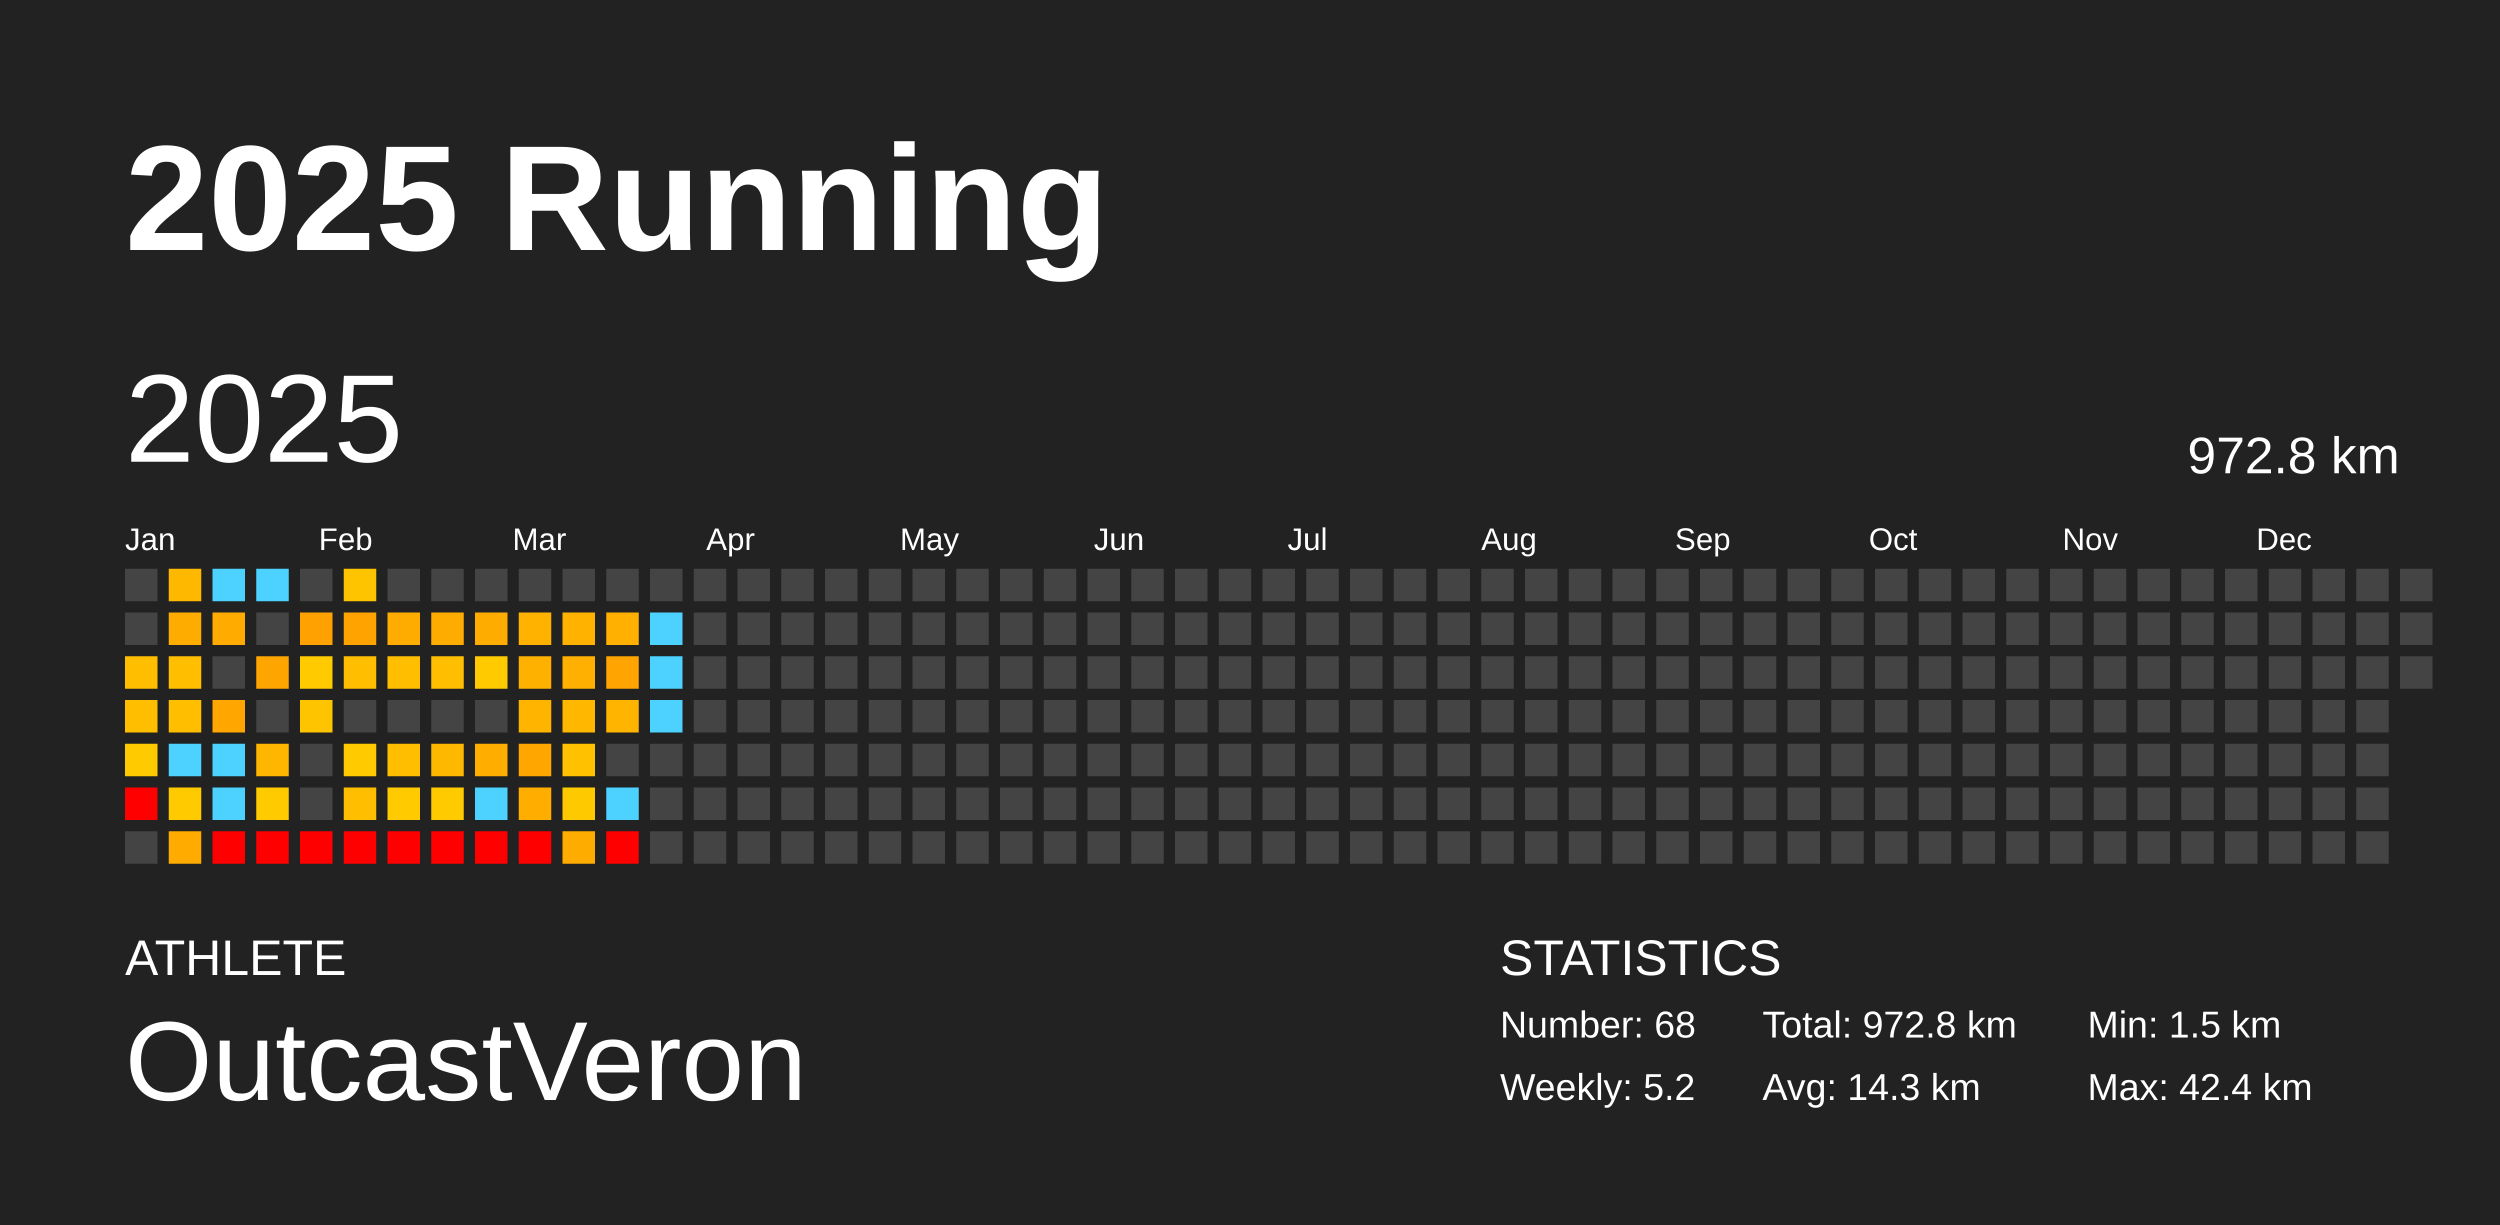
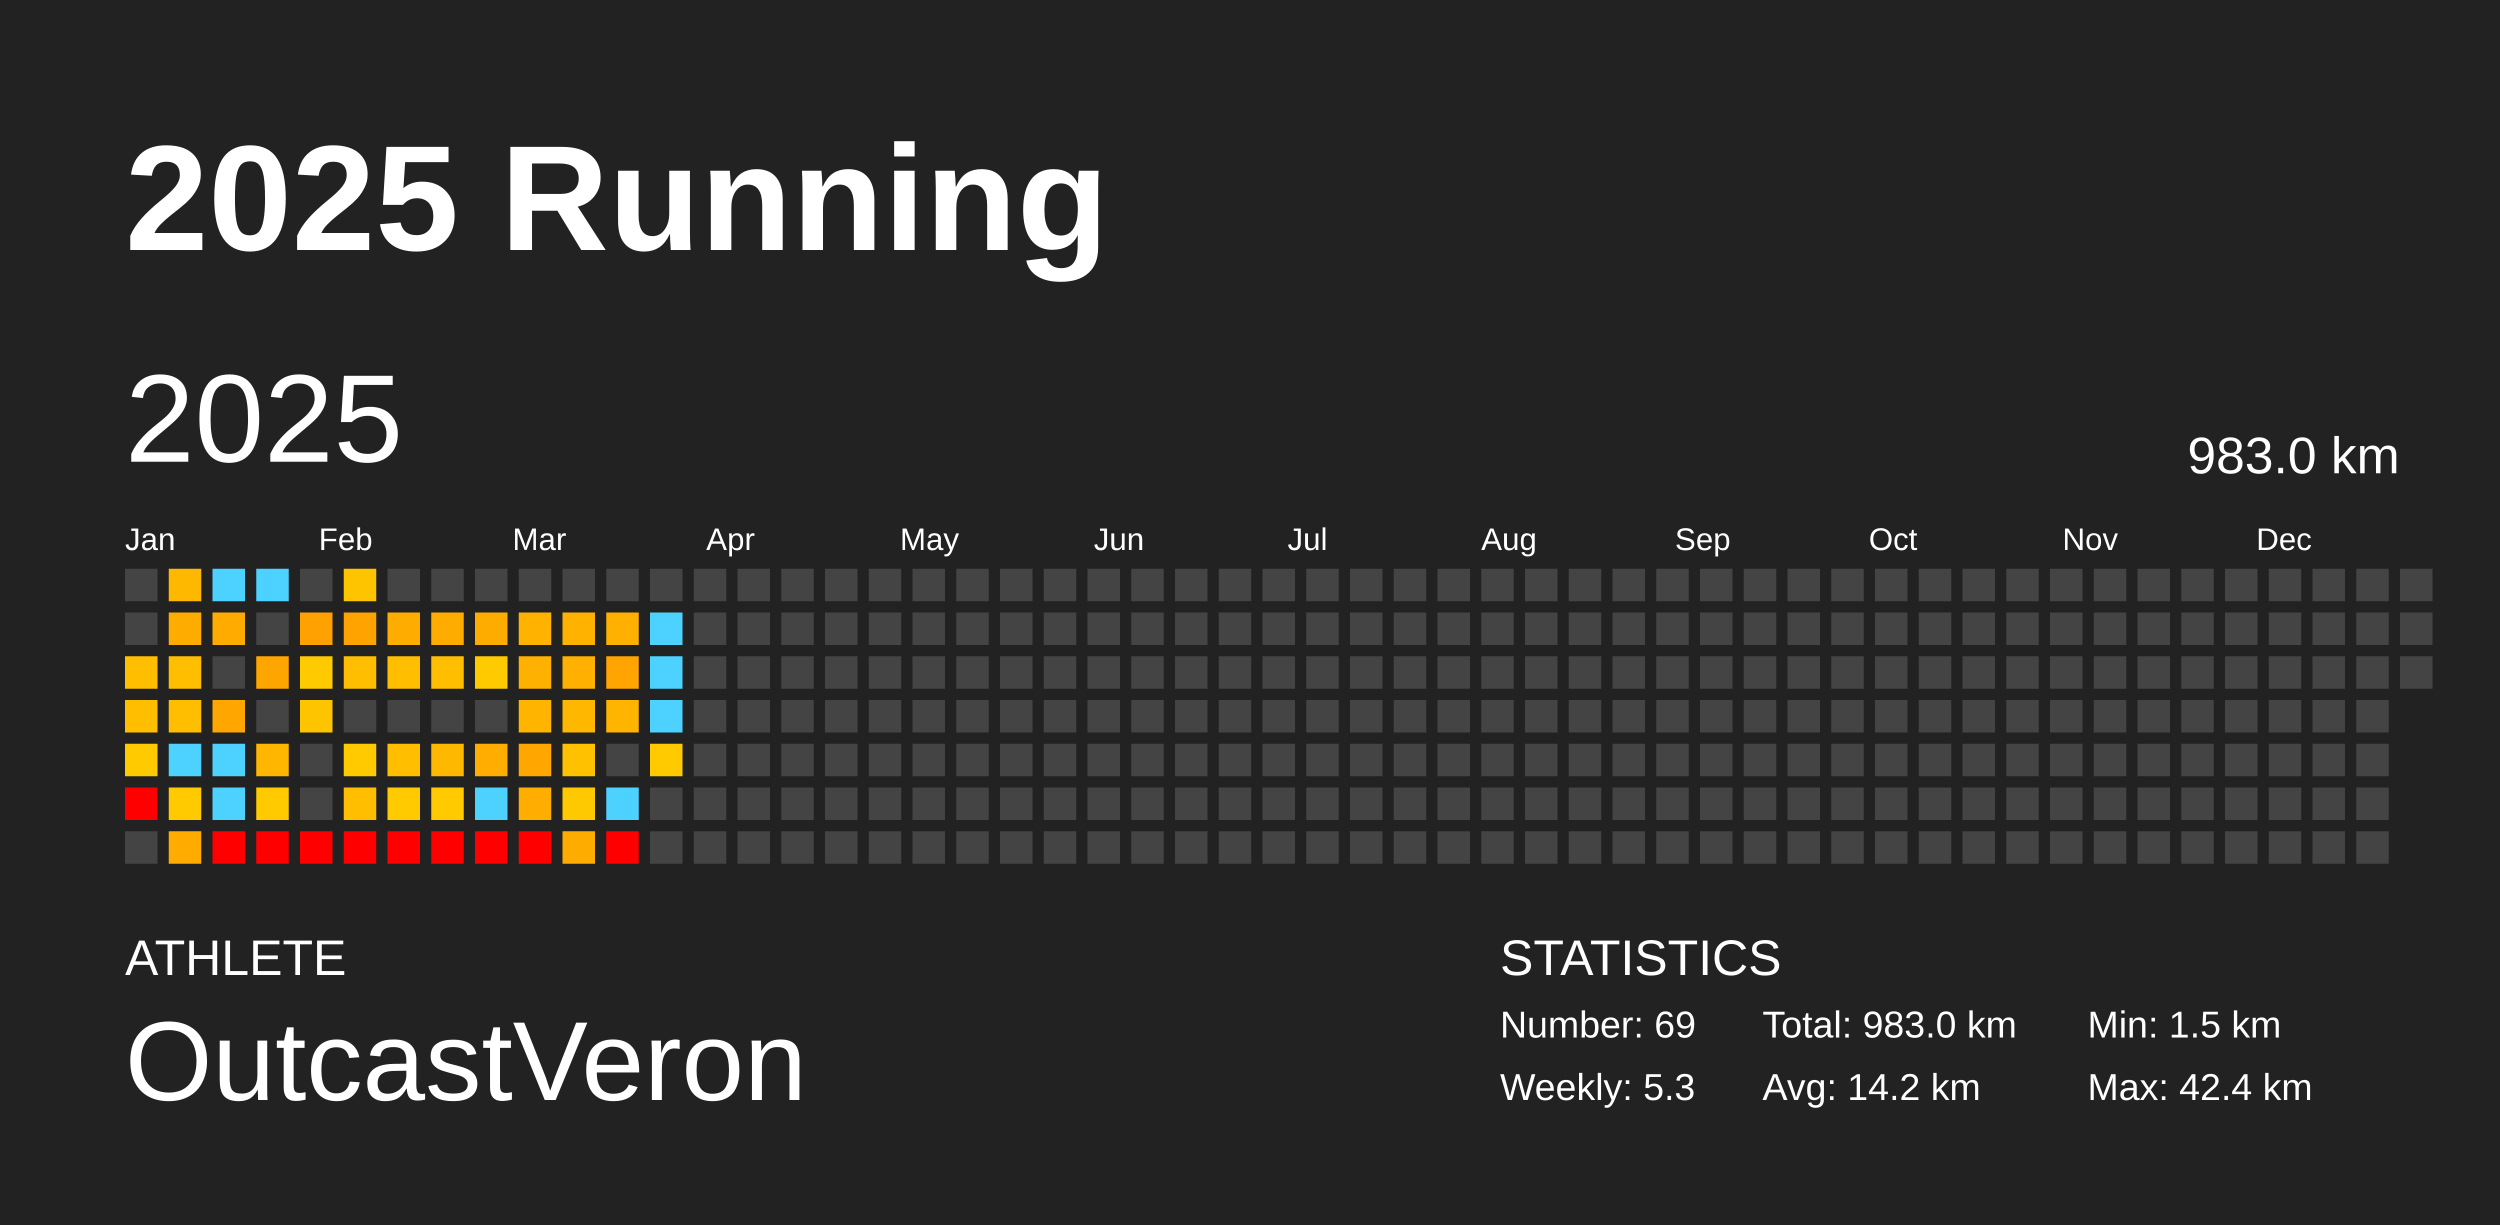
<svg xmlns="http://www.w3.org/2000/svg" baseProfile="full" height="98mm" version="1.1" viewBox="0,0,200,98" width="200mm">
  <defs />
  <rect fill="#222222" height="98" width="200" x="0" y="0" />
  <text fill="#FFFFFF" style="font-size:12px; font-family:Arial; font-weight:bold;" x="10" y="20">2025 Running</text>
  <text fill="#FFFFFF" style="font-size:4px; font-family:Arial" x="10" y="78">ATHLETE</text>
  <text fill="#FFFFFF" style="font-size:9px; font-family:Arial" x="10" y="88">OutcastVeron</text>
  <text fill="#FFFFFF" style="font-size:4px; font-family:Arial" x="120" y="78">STATISTICS</text>
-   <text fill="#FFFFFF" style="font-size:3px; font-family:Arial" x="120" y="83">Number: 68</text>
-   <text fill="#FFFFFF" style="font-size:3px; font-family:Arial" x="120" y="88">Weekly: 5.2</text>
-   <text fill="#FFFFFF" style="font-size:3px; font-family:Arial" x="141" y="83">Total: 972.8 km</text>
-   <text fill="#FFFFFF" style="font-size:3px; font-family:Arial" x="141" y="88">Avg: 14.3 km</text>
+   <text fill="#FFFFFF" style="font-size:3px; font-family:Arial" x="120" y="83">Number: 69</text>
+   <text fill="#FFFFFF" style="font-size:3px; font-family:Arial" x="120" y="88">Weekly: 5.3</text>
+   <text fill="#FFFFFF" style="font-size:3px; font-family:Arial" x="141" y="83">Total: 983.0 km</text>
+   <text fill="#FFFFFF" style="font-size:3px; font-family:Arial" x="141" y="88">Avg: 14.2 km</text>
  <text fill="#FFFFFF" style="font-size:3px; font-family:Arial" x="167" y="83">Min: 1.5 km</text>
  <text fill="#FFFFFF" style="font-size:3px; font-family:Arial" x="167" y="88">Max: 42.4 km</text>
  <text dominant-baseline="hanging" fill="#FFFFFF" style="font-size:10.0px; font-family:Arial;" x="10" y="30">2025</text>
-   <text dominant-baseline="hanging" fill="#FFFFFF" style="font-size:4.125px; font-family:Arial;" x="175" y="35">972.8 km</text>
+   <text dominant-baseline="hanging" fill="#FFFFFF" style="font-size:4.125px; font-family:Arial;" x="175" y="35">983.0 km</text>
  <text fill="#FFFFFF" style="font-size:2.5px; font-family:Arial" x="10.0" y="44">Jan</text>
  <text fill="#FFFFFF" style="font-size:2.5px; font-family:Arial" x="25.5" y="44">Feb</text>
  <text fill="#FFFFFF" style="font-size:2.5px; font-family:Arial" x="41.0" y="44">Mar</text>
  <text fill="#FFFFFF" style="font-size:2.5px; font-family:Arial" x="56.5" y="44">Apr</text>
  <text fill="#FFFFFF" style="font-size:2.5px; font-family:Arial" x="72.0" y="44">May</text>
  <text fill="#FFFFFF" style="font-size:2.5px; font-family:Arial" x="87.5" y="44">Jun</text>
  <text fill="#FFFFFF" style="font-size:2.5px; font-family:Arial" x="103.0" y="44">Jul</text>
  <text fill="#FFFFFF" style="font-size:2.5px; font-family:Arial" x="118.5" y="44">Aug</text>
  <text fill="#FFFFFF" style="font-size:2.5px; font-family:Arial" x="134.0" y="44">Sep</text>
  <text fill="#FFFFFF" style="font-size:2.5px; font-family:Arial" x="149.5" y="44">Oct</text>
  <text fill="#FFFFFF" style="font-size:2.5px; font-family:Arial" x="165.0" y="44">Nov</text>
  <text fill="#FFFFFF" style="font-size:2.5px; font-family:Arial" x="180.5" y="44">Dec</text>
  <rect fill="#444444" height="2.6" width="2.6" x="10.0" y="45.5" />
  <rect fill="#444444" height="2.6" width="2.6" x="10.0" y="49.0" />
  <rect fill="#ffbf00" height="2.6" width="2.6" x="10.0" y="52.5" />
  <rect fill="#ffbf00" height="2.6" width="2.6" x="10.0" y="56.0" />
  <rect fill="#ffcb00" height="2.6" width="2.6" x="10.0" y="59.5" />
  <rect fill="red" height="2.6" width="2.6" x="10.0" y="63.0" />
  <rect fill="#444444" height="2.6" width="2.6" x="10.0" y="66.5" />
  <rect fill="#ffb800" height="2.6" width="2.6" x="13.5" y="45.5" />
  <rect fill="#ffac00" height="2.6" width="2.6" x="13.5" y="49.0" />
  <rect fill="#ffbf00" height="2.6" width="2.6" x="13.5" y="52.5" />
  <rect fill="#ffbf00" height="2.6" width="2.6" x="13.5" y="56.0" />
  <rect fill="#4dd2ff" height="2.6" width="2.6" x="13.5" y="59.5" />
  <rect fill="#ffcb00" height="2.6" width="2.6" x="13.5" y="63.0" />
  <rect fill="#ffab00" height="2.6" width="2.6" x="13.5" y="66.5" />
  <rect fill="#4dd2ff" height="2.6" width="2.6" x="17.0" y="45.5" />
  <rect fill="#ffab00" height="2.6" width="2.6" x="17.0" y="49.0" />
  <rect fill="#444444" height="2.6" width="2.6" x="17.0" y="52.5" />
  <rect fill="#ffa600" height="2.6" width="2.6" x="17.0" y="56.0" />
  <rect fill="#4dd2ff" height="2.6" width="2.6" x="17.0" y="59.5" />
  <rect fill="#4dd2ff" height="2.6" width="2.6" x="17.0" y="63.0" />
  <rect fill="red" height="2.6" width="2.6" x="17.0" y="66.5" />
  <rect fill="#4dd2ff" height="2.6" width="2.6" x="20.5" y="45.5" />
  <rect fill="#444444" height="2.6" width="2.6" x="20.5" y="49.0" />
  <rect fill="#ffa500" height="2.6" width="2.6" x="20.5" y="52.5" />
  <rect fill="#444444" height="2.6" width="2.6" x="20.5" y="56.0" />
  <rect fill="#ffb600" height="2.6" width="2.6" x="20.5" y="59.5" />
  <rect fill="#ffcb00" height="2.6" width="2.6" x="20.5" y="63.0" />
  <rect fill="red" height="2.6" width="2.6" x="20.5" y="66.5" />
  <rect fill="#444444" height="2.6" width="2.6" x="24.0" y="45.5" />
  <rect fill="#ffa100" height="2.6" width="2.6" x="24.0" y="49.0" />
  <rect fill="#ffcb00" height="2.6" width="2.6" x="24.0" y="52.5" />
  <rect fill="#ffc400" height="2.6" width="2.6" x="24.0" y="56.0" />
  <rect fill="#444444" height="2.6" width="2.6" x="24.0" y="59.5" />
  <rect fill="#444444" height="2.6" width="2.6" x="24.0" y="63.0" />
  <rect fill="red" height="2.6" width="2.6" x="24.0" y="66.5" />
  <rect fill="#ffc400" height="2.6" width="2.6" x="27.5" y="45.5" />
  <rect fill="#ffa300" height="2.6" width="2.6" x="27.5" y="49.0" />
  <rect fill="#ffbf00" height="2.6" width="2.6" x="27.5" y="52.5" />
  <rect fill="#444444" height="2.6" width="2.6" x="27.5" y="56.0" />
  <rect fill="#ffcb00" height="2.6" width="2.6" x="27.5" y="59.5" />
  <rect fill="#ffbf00" height="2.6" width="2.6" x="27.5" y="63.0" />
  <rect fill="red" height="2.6" width="2.6" x="27.5" y="66.5" />
  <rect fill="#444444" height="2.6" width="2.6" x="31.0" y="45.5" />
  <rect fill="#ffac00" height="2.6" width="2.6" x="31.0" y="49.0" />
  <rect fill="#ffbf00" height="2.6" width="2.6" x="31.0" y="52.5" />
  <rect fill="#444444" height="2.6" width="2.6" x="31.0" y="56.0" />
  <rect fill="#ffbf00" height="2.6" width="2.6" x="31.0" y="59.5" />
  <rect fill="#ffcb00" height="2.6" width="2.6" x="31.0" y="63.0" />
  <rect fill="red" height="2.6" width="2.6" x="31.0" y="66.5" />
  <rect fill="#444444" height="2.6" width="2.6" x="34.5" y="45.5" />
  <rect fill="#ffac00" height="2.6" width="2.6" x="34.5" y="49.0" />
  <rect fill="#ffbf00" height="2.6" width="2.6" x="34.5" y="52.5" />
  <rect fill="#444444" height="2.6" width="2.6" x="34.5" y="56.0" />
  <rect fill="#ffb800" height="2.6" width="2.6" x="34.5" y="59.5" />
  <rect fill="#ffca00" height="2.6" width="2.6" x="34.5" y="63.0" />
  <rect fill="red" height="2.6" width="2.6" x="34.5" y="66.5" />
  <rect fill="#444444" height="2.6" width="2.6" x="38.0" y="45.5" />
  <rect fill="#ffac00" height="2.6" width="2.6" x="38.0" y="49.0" />
  <rect fill="#ffca00" height="2.6" width="2.6" x="38.0" y="52.5" />
  <rect fill="#444444" height="2.6" width="2.6" x="38.0" y="56.0" />
  <rect fill="#ffae00" height="2.6" width="2.6" x="38.0" y="59.5" />
  <rect fill="#4dd2ff" height="2.6" width="2.6" x="38.0" y="63.0" />
  <rect fill="red" height="2.6" width="2.6" x="38.0" y="66.5" />
  <rect fill="#444444" height="2.6" width="2.6" x="41.5" y="45.5" />
  <rect fill="#ffb200" height="2.6" width="2.6" x="41.5" y="49.0" />
  <rect fill="#ffb100" height="2.6" width="2.6" x="41.5" y="52.5" />
  <rect fill="#ffb400" height="2.6" width="2.6" x="41.5" y="56.0" />
  <rect fill="#ffa600" height="2.6" width="2.6" x="41.5" y="59.5" />
  <rect fill="#ffae00" height="2.6" width="2.6" x="41.5" y="63.0" />
  <rect fill="red" height="2.6" width="2.6" x="41.5" y="66.5" />
  <rect fill="#444444" height="2.6" width="2.6" x="45.0" y="45.5" />
  <rect fill="#ffb200" height="2.6" width="2.6" x="45.0" y="49.0" />
  <rect fill="#ffb000" height="2.6" width="2.6" x="45.0" y="52.5" />
  <rect fill="#ffb700" height="2.6" width="2.6" x="45.0" y="56.0" />
  <rect fill="#ffc100" height="2.6" width="2.6" x="45.0" y="59.5" />
  <rect fill="#ffc900" height="2.6" width="2.6" x="45.0" y="63.0" />
  <rect fill="#ffac00" height="2.6" width="2.6" x="45.0" y="66.5" />
  <rect fill="#444444" height="2.6" width="2.6" x="48.5" y="45.5" />
  <rect fill="#ffb000" height="2.6" width="2.6" x="48.5" y="49.0" />
  <rect fill="#ffa400" height="2.6" width="2.6" x="48.5" y="52.5" />
  <rect fill="#ffb400" height="2.6" width="2.6" x="48.5" y="56.0" />
  <rect fill="#444444" height="2.6" width="2.6" x="48.5" y="59.5" />
  <rect fill="#4dd2ff" height="2.6" width="2.6" x="48.5" y="63.0" />
  <rect fill="red" height="2.6" width="2.6" x="48.5" y="66.5" />
  <rect fill="#444444" height="2.6" width="2.6" x="52.0" y="45.5" />
  <rect fill="#4dd2ff" height="2.6" width="2.6" x="52.0" y="49.0" />
  <rect fill="#4dd2ff" height="2.6" width="2.6" x="52.0" y="52.5" />
  <rect fill="#4dd2ff" height="2.6" width="2.6" x="52.0" y="56.0" />
-   <rect fill="#444444" height="2.6" width="2.6" x="52.0" y="59.5" />
+   <rect fill="#ffca00" height="2.6" width="2.6" x="52.0" y="59.5" />
  <rect fill="#444444" height="2.6" width="2.6" x="52.0" y="63.0" />
  <rect fill="#444444" height="2.6" width="2.6" x="52.0" y="66.5" />
  <rect fill="#444444" height="2.6" width="2.6" x="55.5" y="45.5" />
  <rect fill="#444444" height="2.6" width="2.6" x="55.5" y="49.0" />
  <rect fill="#444444" height="2.6" width="2.6" x="55.5" y="52.5" />
  <rect fill="#444444" height="2.6" width="2.6" x="55.5" y="56.0" />
  <rect fill="#444444" height="2.6" width="2.6" x="55.5" y="59.5" />
  <rect fill="#444444" height="2.6" width="2.6" x="55.5" y="63.0" />
  <rect fill="#444444" height="2.6" width="2.6" x="55.5" y="66.5" />
  <rect fill="#444444" height="2.6" width="2.6" x="59.0" y="45.5" />
  <rect fill="#444444" height="2.6" width="2.6" x="59.0" y="49.0" />
  <rect fill="#444444" height="2.6" width="2.6" x="59.0" y="52.5" />
  <rect fill="#444444" height="2.6" width="2.6" x="59.0" y="56.0" />
  <rect fill="#444444" height="2.6" width="2.6" x="59.0" y="59.5" />
  <rect fill="#444444" height="2.6" width="2.6" x="59.0" y="63.0" />
  <rect fill="#444444" height="2.6" width="2.6" x="59.0" y="66.5" />
  <rect fill="#444444" height="2.6" width="2.6" x="62.5" y="45.5" />
  <rect fill="#444444" height="2.6" width="2.6" x="62.5" y="49.0" />
  <rect fill="#444444" height="2.6" width="2.6" x="62.5" y="52.5" />
  <rect fill="#444444" height="2.6" width="2.6" x="62.5" y="56.0" />
  <rect fill="#444444" height="2.6" width="2.6" x="62.5" y="59.5" />
  <rect fill="#444444" height="2.6" width="2.6" x="62.5" y="63.0" />
  <rect fill="#444444" height="2.6" width="2.6" x="62.5" y="66.5" />
  <rect fill="#444444" height="2.6" width="2.6" x="66.0" y="45.5" />
  <rect fill="#444444" height="2.6" width="2.6" x="66.0" y="49.0" />
  <rect fill="#444444" height="2.6" width="2.6" x="66.0" y="52.5" />
  <rect fill="#444444" height="2.6" width="2.6" x="66.0" y="56.0" />
  <rect fill="#444444" height="2.6" width="2.6" x="66.0" y="59.5" />
  <rect fill="#444444" height="2.6" width="2.6" x="66.0" y="63.0" />
  <rect fill="#444444" height="2.6" width="2.6" x="66.0" y="66.5" />
  <rect fill="#444444" height="2.6" width="2.6" x="69.5" y="45.5" />
  <rect fill="#444444" height="2.6" width="2.6" x="69.5" y="49.0" />
  <rect fill="#444444" height="2.6" width="2.6" x="69.5" y="52.5" />
  <rect fill="#444444" height="2.6" width="2.6" x="69.5" y="56.0" />
  <rect fill="#444444" height="2.6" width="2.6" x="69.5" y="59.5" />
  <rect fill="#444444" height="2.6" width="2.6" x="69.5" y="63.0" />
  <rect fill="#444444" height="2.6" width="2.6" x="69.5" y="66.5" />
  <rect fill="#444444" height="2.6" width="2.6" x="73.0" y="45.5" />
  <rect fill="#444444" height="2.6" width="2.6" x="73.0" y="49.0" />
  <rect fill="#444444" height="2.6" width="2.6" x="73.0" y="52.5" />
  <rect fill="#444444" height="2.6" width="2.6" x="73.0" y="56.0" />
  <rect fill="#444444" height="2.6" width="2.6" x="73.0" y="59.5" />
  <rect fill="#444444" height="2.6" width="2.6" x="73.0" y="63.0" />
  <rect fill="#444444" height="2.6" width="2.6" x="73.0" y="66.5" />
  <rect fill="#444444" height="2.6" width="2.6" x="76.5" y="45.5" />
  <rect fill="#444444" height="2.6" width="2.6" x="76.5" y="49.0" />
  <rect fill="#444444" height="2.6" width="2.6" x="76.5" y="52.5" />
  <rect fill="#444444" height="2.6" width="2.6" x="76.5" y="56.0" />
  <rect fill="#444444" height="2.6" width="2.6" x="76.5" y="59.5" />
  <rect fill="#444444" height="2.6" width="2.6" x="76.5" y="63.0" />
  <rect fill="#444444" height="2.6" width="2.6" x="76.5" y="66.5" />
  <rect fill="#444444" height="2.6" width="2.6" x="80.0" y="45.5" />
  <rect fill="#444444" height="2.6" width="2.6" x="80.0" y="49.0" />
  <rect fill="#444444" height="2.6" width="2.6" x="80.0" y="52.5" />
  <rect fill="#444444" height="2.6" width="2.6" x="80.0" y="56.0" />
  <rect fill="#444444" height="2.6" width="2.6" x="80.0" y="59.5" />
  <rect fill="#444444" height="2.6" width="2.6" x="80.0" y="63.0" />
  <rect fill="#444444" height="2.6" width="2.6" x="80.0" y="66.5" />
  <rect fill="#444444" height="2.6" width="2.6" x="83.5" y="45.5" />
  <rect fill="#444444" height="2.6" width="2.6" x="83.5" y="49.0" />
  <rect fill="#444444" height="2.6" width="2.6" x="83.5" y="52.5" />
  <rect fill="#444444" height="2.6" width="2.6" x="83.5" y="56.0" />
  <rect fill="#444444" height="2.6" width="2.6" x="83.5" y="59.5" />
  <rect fill="#444444" height="2.6" width="2.6" x="83.5" y="63.0" />
  <rect fill="#444444" height="2.6" width="2.6" x="83.5" y="66.5" />
  <rect fill="#444444" height="2.6" width="2.6" x="87.0" y="45.5" />
  <rect fill="#444444" height="2.6" width="2.6" x="87.0" y="49.0" />
  <rect fill="#444444" height="2.6" width="2.6" x="87.0" y="52.5" />
  <rect fill="#444444" height="2.6" width="2.6" x="87.0" y="56.0" />
  <rect fill="#444444" height="2.6" width="2.6" x="87.0" y="59.5" />
  <rect fill="#444444" height="2.6" width="2.6" x="87.0" y="63.0" />
  <rect fill="#444444" height="2.6" width="2.6" x="87.0" y="66.5" />
  <rect fill="#444444" height="2.6" width="2.6" x="90.5" y="45.5" />
  <rect fill="#444444" height="2.6" width="2.6" x="90.5" y="49.0" />
  <rect fill="#444444" height="2.6" width="2.6" x="90.5" y="52.5" />
  <rect fill="#444444" height="2.6" width="2.6" x="90.5" y="56.0" />
  <rect fill="#444444" height="2.6" width="2.6" x="90.5" y="59.5" />
  <rect fill="#444444" height="2.6" width="2.6" x="90.5" y="63.0" />
  <rect fill="#444444" height="2.6" width="2.6" x="90.5" y="66.5" />
  <rect fill="#444444" height="2.6" width="2.6" x="94.0" y="45.5" />
  <rect fill="#444444" height="2.6" width="2.6" x="94.0" y="49.0" />
  <rect fill="#444444" height="2.6" width="2.6" x="94.0" y="52.5" />
  <rect fill="#444444" height="2.6" width="2.6" x="94.0" y="56.0" />
  <rect fill="#444444" height="2.6" width="2.6" x="94.0" y="59.5" />
  <rect fill="#444444" height="2.6" width="2.6" x="94.0" y="63.0" />
  <rect fill="#444444" height="2.6" width="2.6" x="94.0" y="66.5" />
  <rect fill="#444444" height="2.6" width="2.6" x="97.5" y="45.5" />
  <rect fill="#444444" height="2.6" width="2.6" x="97.5" y="49.0" />
  <rect fill="#444444" height="2.6" width="2.6" x="97.5" y="52.5" />
  <rect fill="#444444" height="2.6" width="2.6" x="97.5" y="56.0" />
  <rect fill="#444444" height="2.6" width="2.6" x="97.5" y="59.5" />
  <rect fill="#444444" height="2.6" width="2.6" x="97.5" y="63.0" />
  <rect fill="#444444" height="2.6" width="2.6" x="97.5" y="66.5" />
  <rect fill="#444444" height="2.6" width="2.6" x="101.0" y="45.5" />
  <rect fill="#444444" height="2.6" width="2.6" x="101.0" y="49.0" />
  <rect fill="#444444" height="2.6" width="2.6" x="101.0" y="52.5" />
  <rect fill="#444444" height="2.6" width="2.6" x="101.0" y="56.0" />
  <rect fill="#444444" height="2.6" width="2.6" x="101.0" y="59.5" />
  <rect fill="#444444" height="2.6" width="2.6" x="101.0" y="63.0" />
  <rect fill="#444444" height="2.6" width="2.6" x="101.0" y="66.5" />
  <rect fill="#444444" height="2.6" width="2.6" x="104.5" y="45.5" />
  <rect fill="#444444" height="2.6" width="2.6" x="104.5" y="49.0" />
  <rect fill="#444444" height="2.6" width="2.6" x="104.5" y="52.5" />
  <rect fill="#444444" height="2.6" width="2.6" x="104.5" y="56.0" />
  <rect fill="#444444" height="2.6" width="2.6" x="104.5" y="59.5" />
  <rect fill="#444444" height="2.6" width="2.6" x="104.5" y="63.0" />
  <rect fill="#444444" height="2.6" width="2.6" x="104.5" y="66.5" />
  <rect fill="#444444" height="2.6" width="2.6" x="108.0" y="45.5" />
  <rect fill="#444444" height="2.6" width="2.6" x="108.0" y="49.0" />
  <rect fill="#444444" height="2.6" width="2.6" x="108.0" y="52.5" />
  <rect fill="#444444" height="2.6" width="2.6" x="108.0" y="56.0" />
  <rect fill="#444444" height="2.6" width="2.6" x="108.0" y="59.5" />
  <rect fill="#444444" height="2.6" width="2.6" x="108.0" y="63.0" />
  <rect fill="#444444" height="2.6" width="2.6" x="108.0" y="66.5" />
  <rect fill="#444444" height="2.6" width="2.6" x="111.5" y="45.5" />
  <rect fill="#444444" height="2.6" width="2.6" x="111.5" y="49.0" />
  <rect fill="#444444" height="2.6" width="2.6" x="111.5" y="52.5" />
  <rect fill="#444444" height="2.6" width="2.6" x="111.5" y="56.0" />
  <rect fill="#444444" height="2.6" width="2.6" x="111.5" y="59.5" />
  <rect fill="#444444" height="2.6" width="2.6" x="111.5" y="63.0" />
  <rect fill="#444444" height="2.6" width="2.6" x="111.5" y="66.5" />
  <rect fill="#444444" height="2.6" width="2.6" x="115.0" y="45.5" />
  <rect fill="#444444" height="2.6" width="2.6" x="115.0" y="49.0" />
  <rect fill="#444444" height="2.6" width="2.6" x="115.0" y="52.5" />
  <rect fill="#444444" height="2.6" width="2.6" x="115.0" y="56.0" />
  <rect fill="#444444" height="2.6" width="2.6" x="115.0" y="59.5" />
  <rect fill="#444444" height="2.6" width="2.6" x="115.0" y="63.0" />
  <rect fill="#444444" height="2.6" width="2.6" x="115.0" y="66.5" />
  <rect fill="#444444" height="2.6" width="2.6" x="118.5" y="45.5" />
  <rect fill="#444444" height="2.6" width="2.6" x="118.5" y="49.0" />
  <rect fill="#444444" height="2.6" width="2.6" x="118.5" y="52.5" />
  <rect fill="#444444" height="2.6" width="2.6" x="118.5" y="56.0" />
  <rect fill="#444444" height="2.6" width="2.6" x="118.5" y="59.5" />
  <rect fill="#444444" height="2.6" width="2.6" x="118.5" y="63.0" />
  <rect fill="#444444" height="2.6" width="2.6" x="118.5" y="66.5" />
  <rect fill="#444444" height="2.6" width="2.6" x="122.0" y="45.5" />
  <rect fill="#444444" height="2.6" width="2.6" x="122.0" y="49.0" />
  <rect fill="#444444" height="2.6" width="2.6" x="122.0" y="52.5" />
  <rect fill="#444444" height="2.6" width="2.6" x="122.0" y="56.0" />
  <rect fill="#444444" height="2.6" width="2.6" x="122.0" y="59.5" />
  <rect fill="#444444" height="2.6" width="2.6" x="122.0" y="63.0" />
  <rect fill="#444444" height="2.6" width="2.6" x="122.0" y="66.5" />
  <rect fill="#444444" height="2.6" width="2.6" x="125.5" y="45.5" />
  <rect fill="#444444" height="2.6" width="2.6" x="125.5" y="49.0" />
  <rect fill="#444444" height="2.6" width="2.6" x="125.5" y="52.5" />
  <rect fill="#444444" height="2.6" width="2.6" x="125.5" y="56.0" />
  <rect fill="#444444" height="2.6" width="2.6" x="125.5" y="59.5" />
  <rect fill="#444444" height="2.6" width="2.6" x="125.5" y="63.0" />
  <rect fill="#444444" height="2.6" width="2.6" x="125.5" y="66.5" />
  <rect fill="#444444" height="2.6" width="2.6" x="129.0" y="45.5" />
  <rect fill="#444444" height="2.6" width="2.6" x="129.0" y="49.0" />
  <rect fill="#444444" height="2.6" width="2.6" x="129.0" y="52.5" />
  <rect fill="#444444" height="2.6" width="2.6" x="129.0" y="56.0" />
  <rect fill="#444444" height="2.6" width="2.6" x="129.0" y="59.5" />
  <rect fill="#444444" height="2.6" width="2.6" x="129.0" y="63.0" />
  <rect fill="#444444" height="2.6" width="2.6" x="129.0" y="66.5" />
  <rect fill="#444444" height="2.6" width="2.6" x="132.5" y="45.5" />
  <rect fill="#444444" height="2.6" width="2.6" x="132.5" y="49.0" />
  <rect fill="#444444" height="2.6" width="2.6" x="132.5" y="52.5" />
  <rect fill="#444444" height="2.6" width="2.6" x="132.5" y="56.0" />
  <rect fill="#444444" height="2.6" width="2.6" x="132.5" y="59.5" />
  <rect fill="#444444" height="2.6" width="2.6" x="132.5" y="63.0" />
  <rect fill="#444444" height="2.6" width="2.6" x="132.5" y="66.5" />
  <rect fill="#444444" height="2.6" width="2.6" x="136.0" y="45.5" />
  <rect fill="#444444" height="2.6" width="2.6" x="136.0" y="49.0" />
  <rect fill="#444444" height="2.6" width="2.6" x="136.0" y="52.5" />
  <rect fill="#444444" height="2.6" width="2.6" x="136.0" y="56.0" />
  <rect fill="#444444" height="2.6" width="2.6" x="136.0" y="59.5" />
  <rect fill="#444444" height="2.6" width="2.6" x="136.0" y="63.0" />
  <rect fill="#444444" height="2.6" width="2.6" x="136.0" y="66.5" />
  <rect fill="#444444" height="2.6" width="2.6" x="139.5" y="45.5" />
  <rect fill="#444444" height="2.6" width="2.6" x="139.5" y="49.0" />
  <rect fill="#444444" height="2.6" width="2.6" x="139.5" y="52.5" />
  <rect fill="#444444" height="2.6" width="2.6" x="139.5" y="56.0" />
  <rect fill="#444444" height="2.6" width="2.6" x="139.5" y="59.5" />
  <rect fill="#444444" height="2.6" width="2.6" x="139.5" y="63.0" />
  <rect fill="#444444" height="2.6" width="2.6" x="139.5" y="66.5" />
  <rect fill="#444444" height="2.6" width="2.6" x="143.0" y="45.5" />
  <rect fill="#444444" height="2.6" width="2.6" x="143.0" y="49.0" />
  <rect fill="#444444" height="2.6" width="2.6" x="143.0" y="52.5" />
  <rect fill="#444444" height="2.6" width="2.6" x="143.0" y="56.0" />
  <rect fill="#444444" height="2.6" width="2.6" x="143.0" y="59.5" />
  <rect fill="#444444" height="2.6" width="2.6" x="143.0" y="63.0" />
  <rect fill="#444444" height="2.6" width="2.6" x="143.0" y="66.5" />
  <rect fill="#444444" height="2.6" width="2.6" x="146.5" y="45.5" />
  <rect fill="#444444" height="2.6" width="2.6" x="146.5" y="49.0" />
  <rect fill="#444444" height="2.6" width="2.6" x="146.5" y="52.5" />
  <rect fill="#444444" height="2.6" width="2.6" x="146.5" y="56.0" />
  <rect fill="#444444" height="2.6" width="2.6" x="146.5" y="59.5" />
  <rect fill="#444444" height="2.6" width="2.6" x="146.5" y="63.0" />
  <rect fill="#444444" height="2.6" width="2.6" x="146.5" y="66.5" />
  <rect fill="#444444" height="2.6" width="2.6" x="150.0" y="45.5" />
  <rect fill="#444444" height="2.6" width="2.6" x="150.0" y="49.0" />
  <rect fill="#444444" height="2.6" width="2.6" x="150.0" y="52.5" />
  <rect fill="#444444" height="2.6" width="2.6" x="150.0" y="56.0" />
  <rect fill="#444444" height="2.6" width="2.6" x="150.0" y="59.5" />
  <rect fill="#444444" height="2.6" width="2.6" x="150.0" y="63.0" />
  <rect fill="#444444" height="2.6" width="2.6" x="150.0" y="66.5" />
  <rect fill="#444444" height="2.6" width="2.6" x="153.5" y="45.5" />
  <rect fill="#444444" height="2.6" width="2.6" x="153.5" y="49.0" />
  <rect fill="#444444" height="2.6" width="2.6" x="153.5" y="52.5" />
  <rect fill="#444444" height="2.6" width="2.6" x="153.5" y="56.0" />
  <rect fill="#444444" height="2.6" width="2.6" x="153.5" y="59.5" />
  <rect fill="#444444" height="2.6" width="2.6" x="153.5" y="63.0" />
  <rect fill="#444444" height="2.6" width="2.6" x="153.5" y="66.5" />
  <rect fill="#444444" height="2.6" width="2.6" x="157.0" y="45.5" />
  <rect fill="#444444" height="2.6" width="2.6" x="157.0" y="49.0" />
  <rect fill="#444444" height="2.6" width="2.6" x="157.0" y="52.5" />
  <rect fill="#444444" height="2.6" width="2.6" x="157.0" y="56.0" />
  <rect fill="#444444" height="2.6" width="2.6" x="157.0" y="59.5" />
  <rect fill="#444444" height="2.6" width="2.6" x="157.0" y="63.0" />
  <rect fill="#444444" height="2.6" width="2.6" x="157.0" y="66.5" />
  <rect fill="#444444" height="2.6" width="2.6" x="160.5" y="45.5" />
  <rect fill="#444444" height="2.6" width="2.6" x="160.5" y="49.0" />
  <rect fill="#444444" height="2.6" width="2.6" x="160.5" y="52.5" />
  <rect fill="#444444" height="2.6" width="2.6" x="160.5" y="56.0" />
  <rect fill="#444444" height="2.6" width="2.6" x="160.5" y="59.5" />
  <rect fill="#444444" height="2.6" width="2.6" x="160.5" y="63.0" />
  <rect fill="#444444" height="2.6" width="2.6" x="160.5" y="66.5" />
  <rect fill="#444444" height="2.6" width="2.6" x="164.0" y="45.5" />
  <rect fill="#444444" height="2.6" width="2.6" x="164.0" y="49.0" />
  <rect fill="#444444" height="2.6" width="2.6" x="164.0" y="52.5" />
  <rect fill="#444444" height="2.6" width="2.6" x="164.0" y="56.0" />
  <rect fill="#444444" height="2.6" width="2.6" x="164.0" y="59.5" />
  <rect fill="#444444" height="2.6" width="2.6" x="164.0" y="63.0" />
  <rect fill="#444444" height="2.6" width="2.6" x="164.0" y="66.5" />
  <rect fill="#444444" height="2.6" width="2.6" x="167.5" y="45.5" />
  <rect fill="#444444" height="2.6" width="2.6" x="167.5" y="49.0" />
  <rect fill="#444444" height="2.6" width="2.6" x="167.5" y="52.5" />
  <rect fill="#444444" height="2.6" width="2.6" x="167.5" y="56.0" />
  <rect fill="#444444" height="2.6" width="2.6" x="167.5" y="59.5" />
  <rect fill="#444444" height="2.6" width="2.6" x="167.5" y="63.0" />
  <rect fill="#444444" height="2.6" width="2.6" x="167.5" y="66.5" />
  <rect fill="#444444" height="2.6" width="2.6" x="171.0" y="45.5" />
  <rect fill="#444444" height="2.6" width="2.6" x="171.0" y="49.0" />
  <rect fill="#444444" height="2.6" width="2.6" x="171.0" y="52.5" />
  <rect fill="#444444" height="2.6" width="2.6" x="171.0" y="56.0" />
  <rect fill="#444444" height="2.6" width="2.6" x="171.0" y="59.5" />
  <rect fill="#444444" height="2.6" width="2.6" x="171.0" y="63.0" />
  <rect fill="#444444" height="2.6" width="2.6" x="171.0" y="66.5" />
  <rect fill="#444444" height="2.6" width="2.6" x="174.5" y="45.5" />
  <rect fill="#444444" height="2.6" width="2.6" x="174.5" y="49.0" />
  <rect fill="#444444" height="2.6" width="2.6" x="174.5" y="52.5" />
  <rect fill="#444444" height="2.6" width="2.6" x="174.5" y="56.0" />
  <rect fill="#444444" height="2.6" width="2.6" x="174.5" y="59.5" />
  <rect fill="#444444" height="2.6" width="2.6" x="174.5" y="63.0" />
  <rect fill="#444444" height="2.6" width="2.6" x="174.5" y="66.5" />
  <rect fill="#444444" height="2.6" width="2.6" x="178.0" y="45.5" />
  <rect fill="#444444" height="2.6" width="2.6" x="178.0" y="49.0" />
  <rect fill="#444444" height="2.6" width="2.6" x="178.0" y="52.5" />
  <rect fill="#444444" height="2.6" width="2.6" x="178.0" y="56.0" />
  <rect fill="#444444" height="2.6" width="2.6" x="178.0" y="59.5" />
  <rect fill="#444444" height="2.6" width="2.6" x="178.0" y="63.0" />
  <rect fill="#444444" height="2.6" width="2.6" x="178.0" y="66.5" />
  <rect fill="#444444" height="2.6" width="2.6" x="181.5" y="45.5" />
  <rect fill="#444444" height="2.6" width="2.6" x="181.5" y="49.0" />
  <rect fill="#444444" height="2.6" width="2.6" x="181.5" y="52.5" />
  <rect fill="#444444" height="2.6" width="2.6" x="181.5" y="56.0" />
  <rect fill="#444444" height="2.6" width="2.6" x="181.5" y="59.5" />
  <rect fill="#444444" height="2.6" width="2.6" x="181.5" y="63.0" />
  <rect fill="#444444" height="2.6" width="2.6" x="181.5" y="66.5" />
  <rect fill="#444444" height="2.6" width="2.6" x="185.0" y="45.5" />
  <rect fill="#444444" height="2.6" width="2.6" x="185.0" y="49.0" />
  <rect fill="#444444" height="2.6" width="2.6" x="185.0" y="52.5" />
  <rect fill="#444444" height="2.6" width="2.6" x="185.0" y="56.0" />
  <rect fill="#444444" height="2.6" width="2.6" x="185.0" y="59.5" />
  <rect fill="#444444" height="2.6" width="2.6" x="185.0" y="63.0" />
  <rect fill="#444444" height="2.6" width="2.6" x="185.0" y="66.5" />
  <rect fill="#444444" height="2.6" width="2.6" x="188.5" y="45.5" />
  <rect fill="#444444" height="2.6" width="2.6" x="188.5" y="49.0" />
  <rect fill="#444444" height="2.6" width="2.6" x="188.5" y="52.5" />
  <rect fill="#444444" height="2.6" width="2.6" x="188.5" y="56.0" />
  <rect fill="#444444" height="2.6" width="2.6" x="188.5" y="59.5" />
  <rect fill="#444444" height="2.6" width="2.6" x="188.5" y="63.0" />
  <rect fill="#444444" height="2.6" width="2.6" x="188.5" y="66.5" />
  <rect fill="#444444" height="2.6" width="2.6" x="192.0" y="45.5" />
  <rect fill="#444444" height="2.6" width="2.6" x="192.0" y="49.0" />
  <rect fill="#444444" height="2.6" width="2.6" x="192.0" y="52.5" />
</svg>
